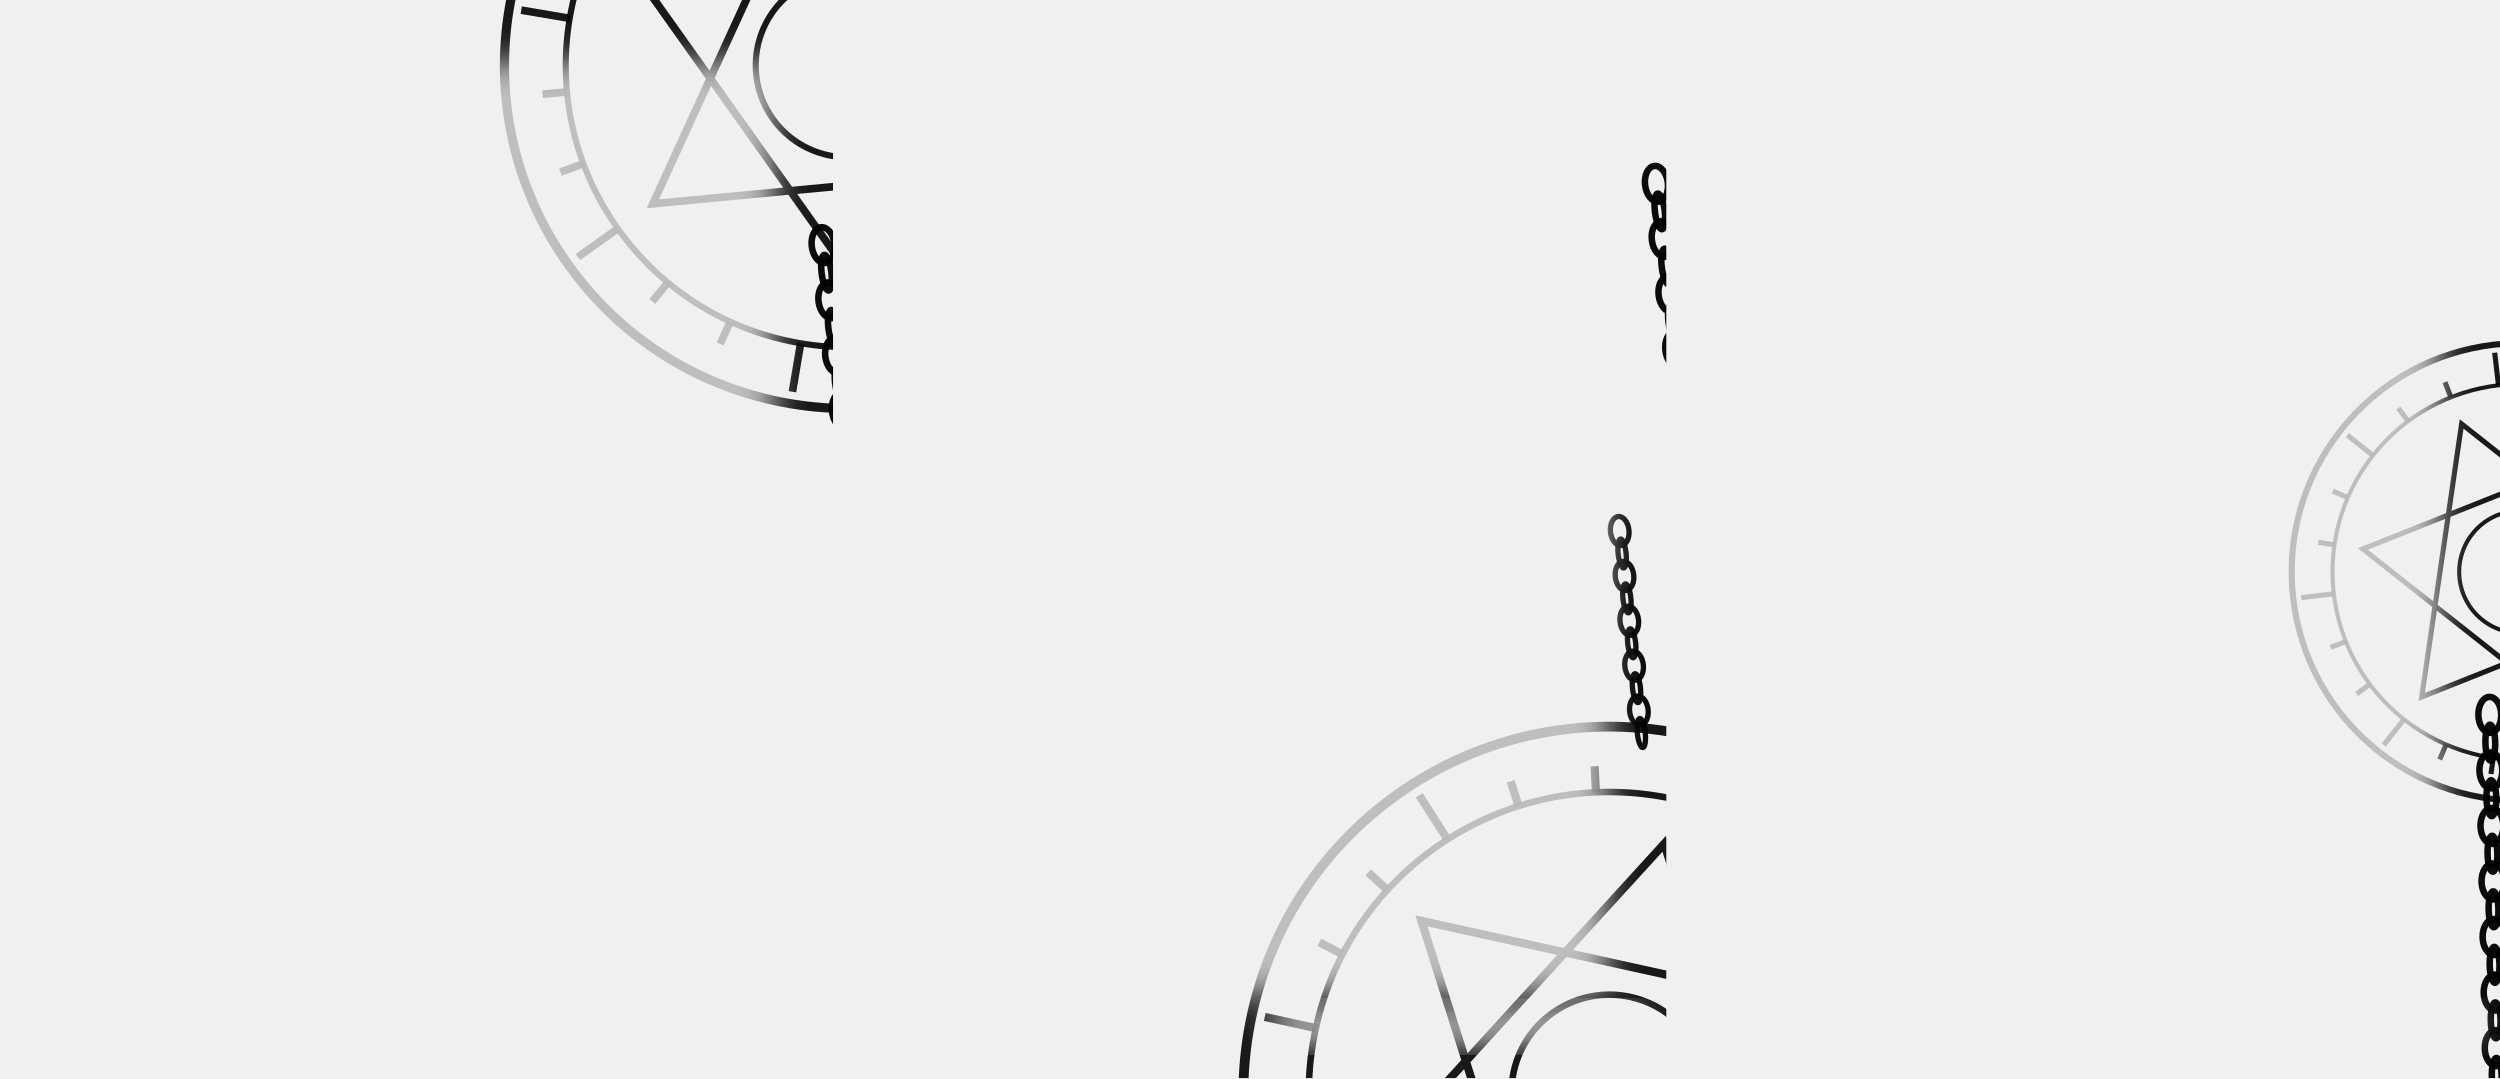
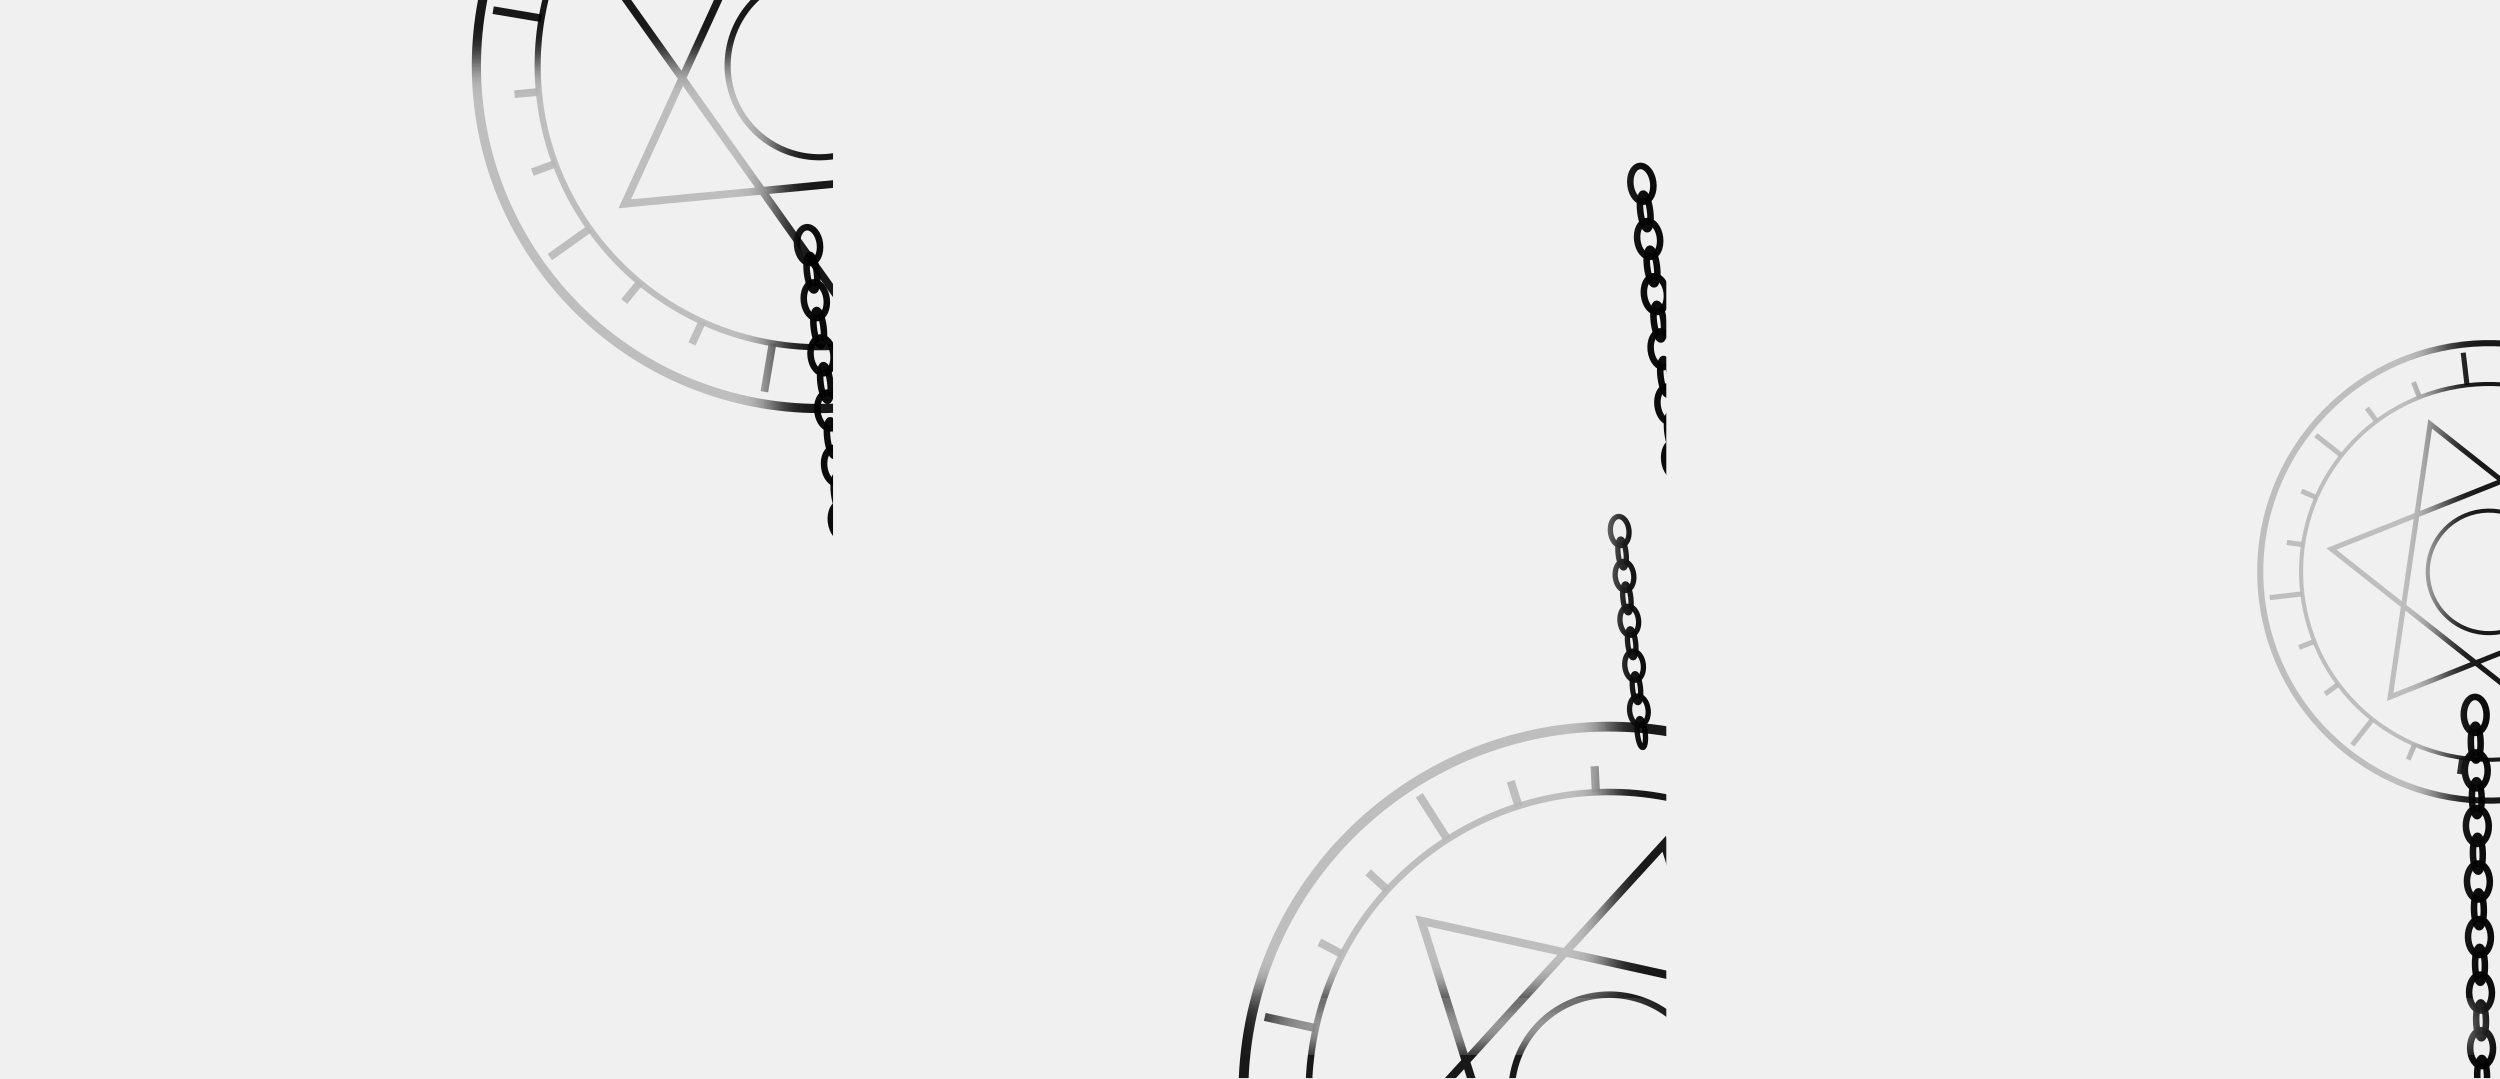
<svg xmlns="http://www.w3.org/2000/svg" width="2448" height="1056" viewBox="0 0 2448 1056">
  <defs>
    <clipPath id="pagina">
      <rect width="816" height="1056" />
    </clipPath>
    <filter id="borra" x="-10%" y="-10%" width="120%" height="120%">
      <feGaussianBlur stdDeviation="16" />
    </filter>
    <mask id="mancha" maskUnits="userSpaceOnUse" x="0" y="0" width="816" height="1056">
      <rect width="816" height="1056" fill="#fff" />
      <rect x="58" y="60" width="700" height="914" fill="#3a3a3a" filter="url(#borra)" />
      <rect x="430" y="982" width="360" height="46" fill="#555" filter="url(#borra)" />
    </mask>
  </defs>
  <g clip-path="url(#pagina)" transform="translate(0 0)">
    <g mask="url(#mancha)">
-       <g transform="translate(830.0 64.0) rotate(54.6) scale(3.00)" fill-opacity="0.9" stroke-opacity="0.9">
+       <g transform="translate(802.5 64.0) rotate(54.6) scale(3.00)" fill-opacity="0.9" stroke-opacity="0.9">
        <g fill="none" stroke="#000">
          <circle r="112" stroke-width="3" />
          <circle r="92" stroke-width="2" />
          <circle r="30" stroke-width="2" />
          <path d="M92.0 0.0 L108.0 0.0 M88.9 23.8 L96.6 25.9 M79.7 46.0 L86.6 50.0 M65.1 65.1 L76.4 76.4 M46.0 79.7 L50.0 86.6 M23.8 88.9 L25.9 96.6 M0.0 92.0 L0.0 108.0 M-23.8 88.9 L-25.9 96.6 M-46.0 79.7 L-50.0 86.6 M-65.1 65.1 L-76.4 76.4 M-79.7 46.0 L-86.6 50.0 M-88.9 23.8 L-96.6 25.9 M-92.0 0.0 L-108.0 0.0 M-88.9 -23.8 L-96.6 -25.9 M-79.7 -46.0 L-86.6 -50.0 M-65.1 -65.1 L-76.4 -76.4 M-46.0 -79.7 L-50.0 -86.6 M-23.8 -88.9 L-25.9 -96.6 M-0.0 -92.0 L-0.0 -108.0 M23.8 -88.9 L25.9 -96.6 M46.0 -79.7 L50.0 -86.6 M65.1 -65.1 L76.4 -76.4 M79.7 -46.0 L86.6 -50.0 M88.9 -23.8 L96.6 -25.9" stroke-width="2.5" />
          <path d="M0.0 -78.0 L67.5 39.0 L-67.5 39.0 Z M0.0 78.0 L-67.5 -39.0 L67.5 -39.0 Z" stroke-width="2.5" />
        </g>
      </g>
-       <g transform="translate(806.0 240.0) rotate(-7.0) scale(1.60)" fill-opacity="0.95" stroke-opacity="0.95">
+       <g transform="translate(791.7 240.0) rotate(-7.0) scale(1.60)" fill-opacity="0.95" stroke-opacity="0.95">
        <ellipse cy="0" rx="7" ry="11" fill="none" stroke="#000" stroke-width="4" />
        <ellipse cy="17" rx="3" ry="11" fill="none" stroke="#000" stroke-width="4" />
        <ellipse cy="34" rx="7" ry="11" fill="none" stroke="#000" stroke-width="4" />
        <ellipse cy="51" rx="3" ry="11" fill="none" stroke="#000" stroke-width="4" />
        <ellipse cy="68" rx="7" ry="11" fill="none" stroke="#000" stroke-width="4" />
        <ellipse cy="85" rx="3" ry="11" fill="none" stroke="#000" stroke-width="4" />
        <ellipse cy="102" rx="7" ry="11" fill="none" stroke="#000" stroke-width="4" />
        <ellipse cy="119" rx="3" ry="11" fill="none" stroke="#000" stroke-width="4" />
        <ellipse cy="136" rx="7" ry="11" fill="none" stroke="#000" stroke-width="4" />
        <ellipse cy="153" rx="3" ry="11" fill="none" stroke="#000" stroke-width="4" />
        <ellipse cy="170" rx="7" ry="11" fill="none" stroke="#000" stroke-width="4" />
        <ellipse cy="187" rx="3" ry="11" fill="none" stroke="#000" stroke-width="4" />
        <ellipse cy="204" rx="7" ry="11" fill="none" stroke="#000" stroke-width="4" />
        <ellipse cy="221" rx="3" ry="11" fill="none" stroke="#000" stroke-width="4" />
        <ellipse cy="238" rx="7" ry="11" fill="none" stroke="#000" stroke-width="4" />
        <ellipse cy="255" rx="3" ry="11" fill="none" stroke="#000" stroke-width="4" />
      </g>
    </g>
  </g>
  <g clip-path="url(#pagina)" transform="translate(816 0)">
    <g mask="url(#mancha)">
      <g transform="translate(760.0 1070.0) rotate(12.4) scale(3.20)" fill-opacity="0.9" stroke-opacity="0.9">
        <g fill="none" stroke="#000">
          <circle r="112" stroke-width="3" />
          <circle r="92" stroke-width="2" />
          <circle r="30" stroke-width="2" />
          <path d="M92.0 0.0 L108.0 0.0 M88.9 23.8 L96.6 25.9 M79.7 46.0 L86.6 50.0 M65.1 65.1 L76.4 76.4 M46.0 79.7 L50.0 86.6 M23.8 88.9 L25.9 96.6 M0.0 92.0 L0.0 108.0 M-23.8 88.9 L-25.9 96.6 M-46.0 79.7 L-50.0 86.6 M-65.1 65.1 L-76.4 76.4 M-79.7 46.0 L-86.6 50.0 M-88.9 23.8 L-96.6 25.9 M-92.0 0.0 L-108.0 0.0 M-88.9 -23.8 L-96.6 -25.9 M-79.7 -46.0 L-86.6 -50.0 M-65.1 -65.1 L-76.4 -76.4 M-46.0 -79.7 L-50.0 -86.6 M-23.8 -88.9 L-25.9 -96.6 M-0.0 -92.0 L-0.0 -108.0 M23.8 -88.9 L25.9 -96.6 M46.0 -79.7 L50.0 -86.6 M65.1 -65.1 L76.4 -76.4 M79.7 -46.0 L86.6 -50.0 M88.9 -23.8 L96.6 -25.9" stroke-width="2.5" />
          <path d="M0.0 -78.0 L67.5 39.0 L-67.5 39.0 Z M0.0 78.0 L-67.5 -39.0 L67.5 -39.0 Z" stroke-width="2.5" />
        </g>
      </g>
-       <g transform="translate(806.0 180.0) rotate(-7.0) scale(1.60)" fill-opacity="0.95" stroke-opacity="0.95">
+       <g transform="translate(791.7 180.0) rotate(-7.0) scale(1.60)" fill-opacity="0.95" stroke-opacity="0.95">
        <ellipse cy="0" rx="7" ry="11" fill="none" stroke="#000" stroke-width="4" />
        <ellipse cy="17" rx="3" ry="11" fill="none" stroke="#000" stroke-width="4" />
        <ellipse cy="34" rx="7" ry="11" fill="none" stroke="#000" stroke-width="4" />
        <ellipse cy="51" rx="3" ry="11" fill="none" stroke="#000" stroke-width="4" />
        <ellipse cy="68" rx="7" ry="11" fill="none" stroke="#000" stroke-width="4" />
        <ellipse cy="85" rx="3" ry="11" fill="none" stroke="#000" stroke-width="4" />
        <ellipse cy="102" rx="7" ry="11" fill="none" stroke="#000" stroke-width="4" />
        <ellipse cy="119" rx="3" ry="11" fill="none" stroke="#000" stroke-width="4" />
        <ellipse cy="136" rx="7" ry="11" fill="none" stroke="#000" stroke-width="4" />
        <ellipse cy="153" rx="3" ry="11" fill="none" stroke="#000" stroke-width="4" />
        <ellipse cy="170" rx="7" ry="11" fill="none" stroke="#000" stroke-width="4" />
        <ellipse cy="187" rx="3" ry="11" fill="none" stroke="#000" stroke-width="4" />
        <ellipse cy="204" rx="7" ry="11" fill="none" stroke="#000" stroke-width="4" />
        <ellipse cy="221" rx="3" ry="11" fill="none" stroke="#000" stroke-width="4" />
        <ellipse cy="238" rx="7" ry="11" fill="none" stroke="#000" stroke-width="4" />
        <ellipse cy="255" rx="3" ry="11" fill="none" stroke="#000" stroke-width="4" />
      </g>
      <g transform="translate(770.0 520.0) rotate(-6.1) scale(1.30)" fill-opacity="0.95" stroke-opacity="0.95">
        <ellipse cy="0" rx="7" ry="11" fill="none" stroke="#000" stroke-width="4" />
        <ellipse cy="17" rx="3" ry="11" fill="none" stroke="#000" stroke-width="4" />
        <ellipse cy="34" rx="7" ry="11" fill="none" stroke="#000" stroke-width="4" />
        <ellipse cy="51" rx="3" ry="11" fill="none" stroke="#000" stroke-width="4" />
        <ellipse cy="68" rx="7" ry="11" fill="none" stroke="#000" stroke-width="4" />
        <ellipse cy="85" rx="3" ry="11" fill="none" stroke="#000" stroke-width="4" />
        <ellipse cy="102" rx="7" ry="11" fill="none" stroke="#000" stroke-width="4" />
        <ellipse cy="119" rx="3" ry="11" fill="none" stroke="#000" stroke-width="4" />
        <ellipse cy="136" rx="7" ry="11" fill="none" stroke="#000" stroke-width="4" />
        <ellipse cy="153" rx="3" ry="11" fill="none" stroke="#000" stroke-width="4" />
      </g>
    </g>
  </g>
  <g clip-path="url(#pagina)" transform="translate(1632 0)">
    <g mask="url(#mancha)">
-       <g transform="translate(836.0 560.0) rotate(38.3) scale(2.00)" fill-opacity="0.9" stroke-opacity="0.9">
+       <g transform="translate(805.2 560.0) rotate(38.3) scale(2.00)" fill-opacity="0.9" stroke-opacity="0.9">
        <g fill="none" stroke="#000">
          <circle r="112" stroke-width="3" />
          <circle r="92" stroke-width="2" />
          <circle r="30" stroke-width="2" />
          <path d="M92.0 0.0 L108.0 0.0 M88.9 23.8 L96.6 25.9 M79.7 46.0 L86.6 50.0 M65.1 65.1 L76.4 76.4 M46.0 79.7 L50.0 86.6 M23.8 88.9 L25.9 96.6 M0.0 92.0 L0.0 108.0 M-23.8 88.9 L-25.9 96.6 M-46.0 79.7 L-50.0 86.6 M-65.1 65.1 L-76.4 76.4 M-79.7 46.0 L-86.6 50.0 M-88.9 23.8 L-96.6 25.9 M-92.0 0.0 L-108.0 0.0 M-88.9 -23.8 L-96.6 -25.9 M-79.7 -46.0 L-86.6 -50.0 M-65.1 -65.1 L-76.4 -76.4 M-46.0 -79.7 L-50.0 -86.6 M-23.8 -88.9 L-25.9 -96.6 M-0.0 -92.0 L-0.0 -108.0 M23.8 -88.9 L25.9 -96.6 M46.0 -79.7 L50.0 -86.6 M65.1 -65.1 L76.4 -76.4 M79.7 -46.0 L86.6 -50.0 M88.9 -23.8 L96.6 -25.9" stroke-width="2.5" />
          <path d="M0.0 -78.0 L67.5 39.0 L-67.5 39.0 Z M0.0 78.0 L-67.5 -39.0 L67.5 -39.0 Z" stroke-width="2.5" />
        </g>
      </g>
-       <g transform="translate(806.0 700.0) rotate(-1.1) scale(1.60)" fill-opacity="0.95" stroke-opacity="0.95">
+       <g transform="translate(791.7 700.0) rotate(-1.1) scale(1.60)" fill-opacity="0.95" stroke-opacity="0.95">
        <ellipse cy="0" rx="7" ry="11" fill="none" stroke="#000" stroke-width="4" />
        <ellipse cy="17" rx="3" ry="11" fill="none" stroke="#000" stroke-width="4" />
        <ellipse cy="34" rx="7" ry="11" fill="none" stroke="#000" stroke-width="4" />
        <ellipse cy="51" rx="3" ry="11" fill="none" stroke="#000" stroke-width="4" />
        <ellipse cy="68" rx="7" ry="11" fill="none" stroke="#000" stroke-width="4" />
        <ellipse cy="85" rx="3" ry="11" fill="none" stroke="#000" stroke-width="4" />
        <ellipse cy="102" rx="7" ry="11" fill="none" stroke="#000" stroke-width="4" />
        <ellipse cy="119" rx="3" ry="11" fill="none" stroke="#000" stroke-width="4" />
        <ellipse cy="136" rx="7" ry="11" fill="none" stroke="#000" stroke-width="4" />
        <ellipse cy="153" rx="3" ry="11" fill="none" stroke="#000" stroke-width="4" />
        <ellipse cy="170" rx="7" ry="11" fill="none" stroke="#000" stroke-width="4" />
        <ellipse cy="187" rx="3" ry="11" fill="none" stroke="#000" stroke-width="4" />
        <ellipse cy="204" rx="7" ry="11" fill="none" stroke="#000" stroke-width="4" />
        <ellipse cy="221" rx="3" ry="11" fill="none" stroke="#000" stroke-width="4" />
        <ellipse cy="238" rx="7" ry="11" fill="none" stroke="#000" stroke-width="4" />
        <ellipse cy="255" rx="3" ry="11" fill="none" stroke="#000" stroke-width="4" />
      </g>
    </g>
  </g>
</svg>
